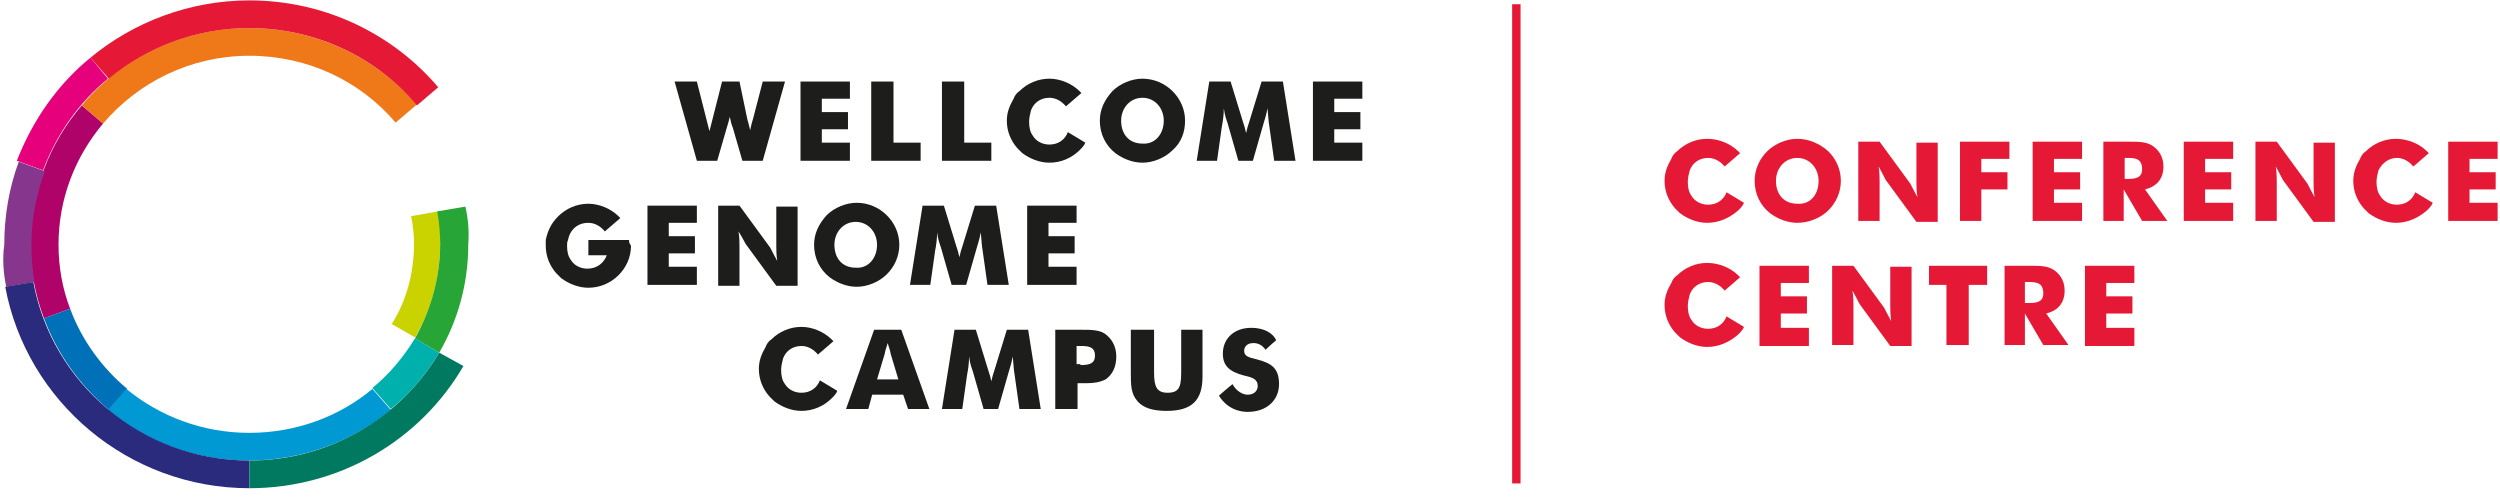
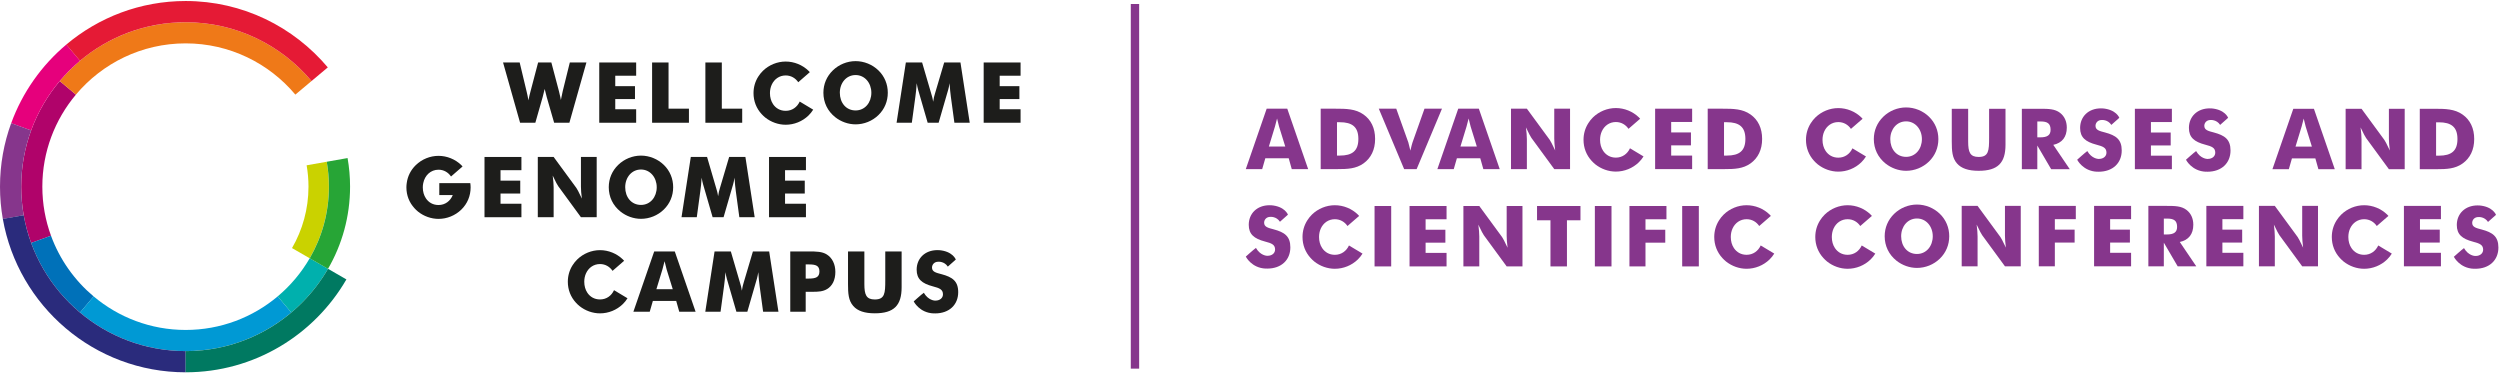
- <svg xmlns="http://www.w3.org/2000/svg" width="287px" height="57px" viewBox="0 0 287 57" version="1.1">
+ <svg xmlns="http://www.w3.org/2000/svg" width="288px" height="43px" viewBox="0 0 288 43" version="1.1">
  <defs />
  <g id="Symbols" stroke="none" stroke-width="1" fill="none" fill-rule="evenodd">
-     <g id="Header---L" transform="translate(-20, -20)">
-       <g id="Logo---landscape---M">
-         <g transform="translate(20, 20)">
-           <g id="logo">
-             <g id="Group">
-               <g id="Layer_1" transform="translate(173.8553, 0.374555)">
-                 <path d="M0.222,0.11 L0.222,55.125" id="Shape" stroke="#E51935" stroke-width="0.965" />
-                 <g id="Group" transform="translate(27.4215, 15.34288)" fill="#E51935">
-                   <path d="M8.608,8.439 C7.719,9.315 6.384,9.863 5.05,9.863 C3.938,9.863 2.826,9.425 1.936,8.767 C0.824,7.891 0.157,6.576 0.157,5.041 C0.157,3.726 0.713,2.521 1.602,1.644 C2.492,0.767 3.826,0.219 5.05,0.219 C6.384,0.219 7.607,0.767 8.608,1.644 C9.498,2.521 10.054,3.726 10.054,5.041 C10.054,6.356 9.498,7.562 8.608,8.439 L8.608,8.439 Z M7.496,5.041 C7.496,3.617 6.495,2.411 5.05,2.411 C3.604,2.411 2.603,3.617 2.603,5.041 C2.603,6.576 3.493,7.671 5.05,7.671 C6.607,7.781 7.496,6.576 7.496,5.041 L7.496,5.041 Z" id="Shape" />
-                   <path d="M12.055,0.548 L14.502,0.548 L17.949,5.26 C18.06,5.37 18.283,5.918 18.839,6.904 C18.728,6.137 18.728,5.589 18.728,5.151 L18.728,0.658 L21.174,0.658 L21.174,9.754 L18.728,9.754 L15.28,5.041 C15.169,4.932 14.947,4.384 14.391,3.397 C14.502,4.164 14.502,4.712 14.502,5.151 L14.502,9.644 L12.055,9.644 L12.055,0.548 L12.055,0.548 Z" id="Shape" />
-                   <polygon id="Shape" points="23.732 0.548 29.403 0.548 29.403 2.521 26.178 2.521 26.178 4.055 29.181 4.055 29.181 6.028 26.178 6.028 26.178 9.644 23.732 9.644" />
-                   <polygon id="Shape" points="32.072 0.548 37.743 0.548 37.743 2.521 34.518 2.521 34.518 4.055 37.521 4.055 37.521 6.028 34.518 6.028 34.518 7.562 37.743 7.562 37.743 9.644 32.072 9.644" />
-                   <path d="M40.301,0.548 L42.97,0.548 L43.081,0.548 C44.415,0.548 45.305,0.548 46.083,1.206 C46.751,1.753 47.084,2.521 47.084,3.397 C47.084,4.822 46.306,5.699 44.971,6.028 L47.529,9.644 L44.638,9.644 L42.525,6.028 L42.525,9.644 L40.19,9.644 L40.19,0.548 L40.301,0.548 Z M43.081,4.822 C44.193,4.822 44.638,4.493 44.638,3.726 C44.638,2.74 44.193,2.411 43.081,2.411 L42.636,2.411 L42.636,4.822 L43.081,4.822 L43.081,4.822 Z" id="Shape" />
-                   <polygon id="Shape" points="49.42 0.548 55.091 0.548 55.091 2.521 51.866 2.521 51.866 4.055 54.868 4.055 54.868 6.028 51.866 6.028 51.866 7.562 55.091 7.562 55.091 9.644 49.42 9.644" />
-                   <path d="M57.649,0.548 L60.095,0.548 L63.542,5.26 C63.653,5.37 63.876,5.918 64.432,6.904 C64.321,6.137 64.321,5.589 64.321,5.151 L64.321,0.658 L66.767,0.658 L66.767,9.754 L64.321,9.754 L60.873,5.041 C60.762,4.932 60.54,4.384 59.984,3.397 C60.095,4.164 60.095,4.712 60.095,5.151 L60.095,9.644 L57.649,9.644 L57.649,0.548 L57.649,0.548 Z" id="Shape" />
-                   <polygon id="Shape" points="79.778 0.548 85.449 0.548 85.449 2.521 82.224 2.521 82.224 4.055 85.227 4.055 85.227 6.028 82.224 6.028 82.224 7.562 85.449 7.562 85.449 9.644 79.778 9.644" />
-                   <polygon id="Shape" points="0.713 14.795 6.384 14.795 6.384 16.768 3.159 16.768 3.159 18.302 6.162 18.302 6.162 20.275 3.159 20.275 3.159 21.918 6.384 21.918 6.384 24.001 0.713 24.001" />
-                   <path d="M9.053,14.795 L11.499,14.795 L14.947,19.507 C15.058,19.617 15.28,20.165 15.836,21.151 C15.725,20.384 15.725,19.836 15.725,19.398 L15.725,14.905 L18.172,14.905 L18.172,24.001 L15.725,24.001 L12.278,19.288 C12.167,19.179 11.944,18.631 11.388,17.644 C11.499,18.411 11.499,18.959 11.499,19.398 L11.499,23.891 L9.053,23.891 L9.053,14.795 L9.053,14.795 Z" id="Shape" />
-                   <polygon id="Shape" points="22.175 16.987 20.173 16.987 20.173 14.795 26.845 14.795 26.845 16.987 24.733 16.987 24.733 23.891 22.175 23.891 22.175 16.987" />
-                   <path d="M28.958,14.795 L31.627,14.795 L31.738,14.795 C33.073,14.795 33.962,14.795 34.741,15.452 C35.408,16 35.742,16.768 35.742,17.644 C35.742,19.069 34.963,19.946 33.629,20.275 L36.186,23.891 L33.295,23.891 L31.182,20.275 L31.182,23.891 L28.847,23.891 L28.847,14.795 L28.958,14.795 Z M31.738,19.069 C32.85,19.069 33.295,18.74 33.295,17.973 C33.295,16.987 32.85,16.658 31.738,16.658 L31.182,16.658 L31.182,19.069 L31.738,19.069 L31.738,19.069 Z" id="Shape" />
-                   <polygon id="Shape" points="38.077 14.795 43.748 14.795 43.748 16.768 40.523 16.768 40.523 18.302 43.526 18.302 43.526 20.275 40.523 20.275 40.523 21.918 43.748 21.918 43.748 24.001 38.077 24.001" />
-                 </g>
-                 <path d="M24.353,21.699 C24.02,22.576 23.241,23.124 22.241,23.124 C21.351,23.124 20.684,22.686 20.35,22.138 C20.016,21.699 19.905,21.151 19.905,20.494 C19.905,20.055 20.016,19.617 20.128,19.179 C20.461,18.302 21.24,17.754 22.241,17.754 C23.019,17.754 23.686,18.192 24.131,18.74 L25.91,17.206 C25.799,17.096 25.799,17.096 25.688,16.987 C24.798,16.11 23.464,15.562 22.129,15.562 C20.795,15.562 19.572,16.11 18.682,16.987 C18.348,17.206 18.126,17.535 18.015,17.863 C17.57,18.631 17.236,19.398 17.236,20.384 C17.236,21.59 17.681,22.686 18.46,23.562 C18.682,23.781 18.793,23.891 19.016,24.11 C19.905,24.768 21.017,25.206 22.129,25.206 C23.464,25.206 24.687,24.658 25.688,23.781 C25.91,23.562 26.244,23.234 26.355,22.905 L24.353,21.699 L24.353,21.699 Z" id="Shape" fill="#E51935" />
-                 <path d="M24.353,35.946 C24.02,36.823 23.241,37.371 22.241,37.371 C21.351,37.371 20.684,36.933 20.35,36.385 C20.016,35.946 19.905,35.398 19.905,34.741 C19.905,34.302 20.016,33.864 20.128,33.426 C20.461,32.549 21.24,32.001 22.241,32.001 C23.019,32.001 23.686,32.439 24.131,32.987 L25.91,31.453 C25.799,31.343 25.799,31.343 25.688,31.234 C24.798,30.357 23.464,29.809 22.129,29.809 C20.795,29.809 19.572,30.357 18.682,31.234 C18.348,31.453 18.126,31.782 18.015,32.11 C17.57,32.878 17.236,33.645 17.236,34.631 C17.236,35.837 17.681,36.933 18.46,37.809 C18.682,38.028 18.793,38.138 19.016,38.357 C19.905,39.015 21.017,39.453 22.129,39.453 C23.464,39.453 24.687,38.905 25.688,38.028 C25.91,37.809 26.244,37.48 26.355,37.152 L24.353,35.946 L24.353,35.946 Z" id="Shape" fill="#E51935" />
-                 <path d="M103.418,21.699 C103.085,22.576 102.306,23.124 101.306,23.124 C100.416,23.124 99.749,22.686 99.415,22.138 C99.082,21.699 98.97,21.151 98.97,20.494 C98.97,20.055 99.082,19.617 99.193,19.179 C99.638,18.302 100.416,17.754 101.306,17.754 C102.084,17.754 102.751,18.192 103.196,18.74 L104.975,17.206 C104.864,17.096 104.864,17.096 104.753,16.987 C103.863,16.11 102.529,15.562 101.194,15.562 C99.86,15.562 98.637,16.11 97.747,16.987 C97.414,17.206 97.191,17.535 97.08,17.863 C96.635,18.631 96.301,19.398 96.301,20.384 C96.301,21.59 96.746,22.686 97.525,23.562 C97.747,23.781 97.858,23.891 98.081,24.11 C98.97,24.768 100.082,25.206 101.194,25.206 C102.529,25.206 103.752,24.658 104.753,23.781 C104.975,23.562 105.309,23.234 105.42,22.905 L103.418,21.699 L103.418,21.699 Z" id="Shape" fill="#E51935" />
-               </g>
-               <g id="Layer_2" transform="translate(62.65265, 8.76736)" fill="#1D1D1B">
-                 <g id="Group">
-                   <g transform="translate(11.12027, 0)" id="Shape">
-                     <path d="M12.01,4.868 C12.232,5.635 12.343,6.183 12.343,6.183 C12.455,5.635 12.566,5.197 12.677,4.868 L13.789,0.594 L16.347,0.594 L13.789,9.69 L11.454,9.69 L10.342,5.854 C10.231,5.635 10.119,5.197 10.008,4.649 C9.897,5.087 9.786,5.525 9.675,5.854 L8.563,9.69 L6.227,9.69 L3.67,0.594 L6.227,0.594 L7.339,4.977 C7.451,5.416 7.562,5.854 7.673,6.293 C7.784,5.854 7.895,5.416 8.007,4.977 L9.119,0.594 L11.12,0.594 L12.01,4.868 L12.01,4.868 Z" />
-                     <polygon points="18.126 0.594 23.797 0.594 23.797 2.566 20.572 2.566 20.572 4.101 23.575 4.101 23.575 6.073 20.572 6.073 20.572 7.608 23.797 7.608 23.797 9.69 18.126 9.69" />
-                     <polygon points="26.244 0.594 28.801 0.594 28.801 7.608 31.915 7.608 31.915 9.69 26.244 9.69" />
-                     <polygon points="34.362 0.594 36.919 0.594 36.919 7.608 40.033 7.608 40.033 9.69 34.362 9.69" />
-                     <path d="M60.828,8.484 C59.938,9.361 58.604,9.909 57.381,9.909 C56.269,9.909 55.157,9.471 54.267,8.813 C53.155,7.936 52.488,6.621 52.488,5.087 C52.488,3.772 53.044,2.676 53.933,1.69 C54.823,0.813 56.157,0.265 57.381,0.265 C58.715,0.265 59.938,0.813 60.828,1.69 C61.717,2.566 62.273,3.772 62.273,5.087 C62.273,6.402 61.829,7.608 60.828,8.484 L60.828,8.484 Z M59.827,5.087 C59.827,3.662 58.826,2.457 57.381,2.457 C55.935,2.457 54.934,3.662 54.934,5.087 C54.934,6.621 55.824,7.717 57.381,7.717 C58.826,7.827 59.827,6.621 59.827,5.087 L59.827,5.087 Z" />
-                     <path d="M72.504,9.69 L71.948,5.745 C71.837,5.197 71.837,4.539 71.726,3.662 C71.615,4.429 71.392,4.977 71.281,5.416 L70.058,9.69 L68.39,9.69 L67.166,5.416 C67.055,5.087 66.833,4.539 66.722,3.662 C66.722,4.429 66.61,5.197 66.499,5.745 L65.943,9.69 L63.608,9.69 L65.054,0.594 L67.5,0.594 L68.946,5.306 C69.057,5.635 69.168,5.964 69.279,6.512 C69.39,5.964 69.502,5.635 69.613,5.306 L71.058,0.594 L73.505,0.594 L74.951,9.69 L72.504,9.69 L72.504,9.69 Z" />
-                     <polygon points="76.952 0.594 82.624 0.594 82.624 2.566 79.399 2.566 79.399 4.101 82.401 4.101 82.401 6.073 79.399 6.073 79.399 7.608 82.624 7.608 82.624 9.69 76.952 9.69" />
-                     <polygon points="0.556 14.841 6.227 14.841 6.227 16.813 3.002 16.813 3.002 18.348 6.005 18.348 6.005 20.32 3.002 20.32 3.002 21.855 6.227 21.855 6.227 23.937 0.556 23.937" />
-                     <path d="M8.785,14.841 L11.12,14.841 L14.568,19.553 C14.679,19.663 14.901,20.211 15.457,21.197 C15.346,20.539 15.346,19.882 15.346,19.444 L15.346,14.95 L17.792,14.95 L17.792,24.046 L15.346,24.046 L11.899,19.334 C11.787,19.224 11.565,18.676 11.009,17.8 C11.12,18.457 11.12,19.115 11.12,19.553 L11.12,24.046 L8.674,24.046 L8.674,14.841 L8.785,14.841 Z" />
-                     <path d="M28.023,22.731 C27.133,23.608 25.799,24.156 24.576,24.156 C23.464,24.156 22.352,23.718 21.462,23.06 C20.35,22.183 19.683,20.868 19.683,19.334 C19.683,18.019 20.239,16.923 21.129,15.937 C22.018,15.06 23.353,14.512 24.576,14.512 C25.91,14.512 27.133,15.06 28.023,15.937 C28.913,16.813 29.469,18.019 29.469,19.334 C29.469,20.649 28.913,21.855 28.023,22.731 L28.023,22.731 Z M26.911,19.334 C26.911,17.909 25.91,16.704 24.465,16.704 C23.019,16.704 22.018,17.909 22.018,19.334 C22.018,20.868 22.908,21.964 24.465,21.964 C25.91,22.074 26.911,20.868 26.911,19.334 L26.911,19.334 Z" />
-                     <path d="M39.588,23.937 L39.032,19.992 C38.921,19.444 38.921,18.786 38.81,17.909 C38.699,18.676 38.476,19.224 38.365,19.663 L37.142,23.937 L35.474,23.937 L34.25,19.663 C34.139,19.334 33.917,18.786 33.806,17.909 C33.806,18.676 33.694,19.444 33.583,19.992 L33.027,23.937 L30.692,23.937 L32.138,14.841 L34.584,14.841 L36.03,19.553 C36.141,19.882 36.252,20.211 36.363,20.759 C36.474,20.211 36.586,19.882 36.697,19.553 L38.143,14.841 L40.589,14.841 L42.035,23.937 L39.588,23.937 L39.588,23.937 Z" />
-                     <polygon points="44.147 14.841 49.819 14.841 49.819 16.813 46.594 16.813 46.594 18.348 49.596 18.348 49.596 20.32 46.594 20.32 46.594 21.855 49.819 21.855 49.819 23.937 44.147 23.937" />
-                     <path d="M26.577,29.088 L29.691,29.088 L32.916,38.184 L30.47,38.184 L29.914,36.54 L26.355,36.54 L25.91,38.184 L23.353,38.184 L26.577,29.088 L26.577,29.088 Z M29.358,34.786 L28.468,31.827 C28.468,31.718 28.357,31.28 28.134,30.622 C27.912,31.28 27.801,31.718 27.801,31.827 L26.911,34.786 L29.358,34.786 L29.358,34.786 Z" />
-                     <path d="M43.258,38.184 L42.702,34.238 C42.591,33.691 42.591,33.033 42.479,32.156 C42.368,32.923 42.146,33.471 42.035,33.91 L40.811,38.184 L39.143,38.184 L37.92,33.91 C37.809,33.581 37.586,33.033 37.475,32.156 C37.475,32.923 37.364,33.691 37.253,34.238 L36.697,38.184 L34.362,38.184 L35.807,29.088 L38.254,29.088 L39.699,33.8 C39.811,34.129 39.922,34.458 40.033,35.006 C40.144,34.458 40.255,34.129 40.367,33.8 L41.812,29.088 L44.259,29.088 L45.704,38.184 L43.258,38.184 L43.258,38.184 Z" />
-                     <path d="M47.372,38.184 L47.372,29.088 L50.041,29.088 L50.264,29.088 C51.376,29.088 52.376,29.088 53.044,29.526 C53.822,30.074 54.378,30.951 54.378,32.156 C54.378,33.362 53.933,34.238 53.155,34.786 C52.488,35.115 51.82,35.225 50.931,35.225 L50.375,35.225 L49.93,35.225 L49.93,38.184 L47.372,38.184 L47.372,38.184 Z M50.264,33.143 C51.376,33.143 51.932,32.923 51.932,32.047 C51.932,31.17 51.376,30.951 50.375,30.951 L49.819,30.951 L49.819,33.033 L50.264,33.033 L50.264,33.143 Z" />
-                     <path d="M58.715,29.088 L58.715,32.923 L58.715,34.019 C58.715,35.663 59.049,36.321 60.272,36.321 C61.829,36.321 61.829,35.334 61.829,33.471 L61.829,32.923 L61.829,29.088 L64.275,29.088 L64.275,32.923 L64.275,34.458 C64.275,37.197 63.052,38.403 60.161,38.403 C58.604,38.403 57.492,38.074 56.825,37.307 C56.046,36.43 56.046,35.444 56.046,34.019 L56.046,32.923 L56.046,29.088 L58.715,29.088 L58.715,29.088 Z" />
-                   </g>
-                   <path d="M81.623,32.485 C80.733,32.266 80.177,32.156 80.177,31.499 C80.177,31.06 80.511,30.622 81.178,30.622 C81.178,30.622 82.068,30.512 82.624,31.389 C83.068,30.951 83.847,30.293 83.847,30.293 C83.847,30.293 83.402,28.978 81.178,28.868 L81.178,28.868 L80.956,28.868 C79.065,28.868 77.731,30.074 77.731,31.827 C77.731,33.252 78.509,33.91 80.177,34.348 C81.178,34.567 81.734,34.786 81.734,35.554 C81.734,36.102 81.289,36.54 80.622,36.54 L80.511,36.54 L80.511,36.54 C80.511,36.54 79.51,36.54 78.843,35.334 C78.398,35.663 77.286,36.65 77.286,36.65 C77.286,36.65 78.175,38.403 80.4,38.513 L80.4,38.513 L80.622,38.513 C82.735,38.513 84.18,37.197 84.18,35.334 C84.18,33.471 83.291,32.923 81.623,32.485 L81.623,32.485 Z" id="Shape" />
-                   <path d="M59.938,6.402 C59.605,7.279 58.826,7.827 57.825,7.827 C56.936,7.827 56.269,7.388 55.935,6.84 C55.601,6.402 55.49,5.854 55.49,5.197 C55.49,4.758 55.601,4.32 55.713,3.881 C56.046,3.005 56.825,2.457 57.825,2.457 C58.604,2.457 59.271,2.895 59.716,3.443 L61.495,1.909 C61.384,1.799 61.384,1.799 61.273,1.69 C60.383,0.813 59.049,0.265 57.825,0.265 C56.491,0.265 55.268,0.813 54.378,1.69 C54.044,1.909 53.822,2.238 53.711,2.566 C53.266,3.334 52.932,4.101 52.932,5.087 C52.932,6.293 53.377,7.388 54.156,8.265 C54.378,8.484 54.489,8.594 54.712,8.813 C55.601,9.471 56.713,9.909 57.825,9.909 C59.16,9.909 60.383,9.361 61.273,8.484 C61.495,8.265 61.829,7.936 61.94,7.608 L59.938,6.402 L59.938,6.402 Z" id="Shape" />
-                   <path d="M31.47,34.896 C31.137,35.773 30.358,36.321 29.358,36.321 C28.468,36.321 27.801,35.882 27.467,35.334 C27.133,34.896 27.022,34.348 27.022,33.691 C27.022,33.252 27.133,32.814 27.245,32.375 C27.578,31.499 28.357,30.951 29.358,30.951 C30.136,30.951 30.803,31.389 31.248,31.937 L33.027,30.403 C32.916,30.293 32.916,30.293 32.805,30.184 C31.915,29.307 30.581,28.759 29.358,28.759 C28.023,28.759 26.8,29.307 25.91,30.184 C25.577,30.403 25.354,30.732 25.243,31.06 C24.798,31.827 24.465,32.595 24.465,33.581 C24.465,34.786 24.909,35.882 25.688,36.759 C25.91,36.978 26.021,37.088 26.244,37.307 C27.133,37.965 28.245,38.403 29.358,38.403 C30.692,38.403 31.915,37.855 32.805,36.978 C33.027,36.759 33.361,36.43 33.472,36.102 L31.47,34.896 L31.47,34.896 Z" id="Shape" />
-                   <path d="M9.563,18.786 L8.118,18.786 L7.117,18.786 L4.893,18.786 L4.893,20.539 L7.006,20.539 C6.672,21.416 5.894,22.074 4.782,22.074 C3.892,22.074 3.225,21.635 2.891,21.087 C2.558,20.649 2.446,20.101 2.446,19.444 C2.446,19.224 2.446,19.005 2.558,18.786 C2.78,17.58 3.67,16.813 4.893,16.813 C5.671,16.813 6.339,17.252 6.783,17.8 L8.563,16.265 C8.451,16.156 8.451,16.156 8.34,16.046 C7.451,15.169 6.116,14.622 4.893,14.622 C3.558,14.622 2.335,15.169 1.446,16.046 C0.667,16.813 0.222,17.69 0,18.786 L0,19.444 C0,20.649 0.445,21.745 1.223,22.622 C1.446,22.841 1.557,22.951 1.779,23.17 C2.669,23.827 3.781,24.266 4.893,24.266 C6.227,24.266 7.451,23.718 8.34,22.841 C9.23,21.964 9.786,20.759 9.786,19.444 C9.563,19.115 9.563,19.005 9.563,18.786 L9.563,18.786 Z" id="Shape" />
-                 </g>
-               </g>
-               <g id="Layer_3">
-                 <g id="Group">
-                   <path d="M5.05,36.54 L8.052,35.444 C7.163,33.143 6.718,30.622 6.718,28.101 C6.718,22.841 8.608,18.019 11.833,14.183 L9.387,12.101 C5.717,16.375 3.493,21.964 3.493,27.992 C3.493,31.06 4.049,33.91 5.05,36.54 L5.05,36.54 Z" id="Shape" fill="#B0036A" />
-                   <path d="M12.5,47.061 L14.613,44.65 C11.722,42.239 9.387,39.061 8.052,35.444 L5.05,36.54 C6.607,40.704 9.164,44.211 12.5,47.061 L12.5,47.061 Z" id="Shape" fill="#0071B9" />
-                   <path d="M28.625,3.224 C20.952,3.224 13.946,6.621 9.387,12.101 L11.833,14.183 C15.836,9.471 21.841,6.402 28.625,6.402 C35.408,6.402 41.413,9.361 45.416,14.074 L47.863,11.991 C43.303,6.731 36.409,3.224 28.625,3.224 L28.625,3.224 Z" id="Shape" fill="#EF7918" />
-                   <path d="M44.86,47.061 L42.747,44.65 C38.966,47.828 33.962,49.691 28.625,49.691 C23.287,49.691 18.394,47.828 14.502,44.65 L12.389,47.061 C16.726,50.677 22.397,52.869 28.513,52.869 C34.63,52.869 40.523,50.677 44.86,47.061 L44.86,47.061 Z" id="Shape" fill="#0099D4" />
-                   <path d="M50.42,40.485 L47.64,38.841 C46.306,41.033 44.638,43.006 42.747,44.54 L44.86,46.951 C47.084,45.198 48.975,42.896 50.42,40.485 L50.42,40.485 Z" id="Shape" fill="#00B0AD" />
-                   <path d="M50.309,24.266 L47.195,24.814 C47.418,25.909 47.529,26.896 47.529,27.992 C47.529,31.389 46.639,34.567 44.971,37.197 L47.64,38.732 C49.531,35.554 50.532,31.827 50.532,27.882 C50.643,26.786 50.532,25.471 50.309,24.266 L50.309,24.266 Z" id="Shape" fill="#CAD200" />
-                   <path d="M53.423,23.718 L50.198,24.266 C50.42,25.471 50.532,26.786 50.532,27.992 C50.532,31.937 49.42,35.663 47.64,38.841 L50.42,40.485 C52.533,36.869 53.756,32.595 53.756,28.101 C53.868,26.567 53.756,25.142 53.423,23.718 L53.423,23.718 Z" id="Shape" fill="#27A536" />
-                   <path d="M1.936,18.457 L4.938,19.553 C6.495,15.389 9.053,11.772 12.389,9.032 L10.387,6.621 C6.607,9.69 3.715,13.854 1.936,18.457 L1.936,18.457 Z" id="Shape" fill="#E6007C" />
-                   <path d="M0.713,32.923 L3.938,32.375 C3.715,30.951 3.604,29.526 3.604,28.101 C3.604,25.142 4.16,22.293 5.161,19.663 L2.158,18.567 C1.046,21.526 0.49,24.814 0.49,28.101 C0.268,29.745 0.379,31.28 0.713,32.923 L0.713,32.923 Z" id="Shape" fill="#86368C" />
-                   <path d="M28.625,56.047 L28.625,56.047 L28.625,52.869 L28.625,52.869 C16.281,52.869 5.939,43.992 3.826,32.375 L0.602,32.923 C3.048,46.074 14.724,56.047 28.625,56.047 L28.625,56.047 Z" id="Shape" fill="#2A2B7C" />
-                   <path d="M28.625,0.046 C21.73,0.046 15.28,2.566 10.387,6.621 L12.5,9.032 C16.837,5.416 22.508,3.224 28.625,3.224 C36.298,3.224 43.303,6.621 47.863,12.101 L50.309,10.019 C45.194,3.991 37.41,0.046 28.625,0.046 L28.625,0.046 Z" id="Shape" fill="#E51935" />
-                   <path d="M28.625,52.869 L28.625,56.047 C39.078,56.047 48.308,50.458 53.2,42.02 L50.42,40.485 C46.083,47.828 37.966,52.869 28.625,52.869 L28.625,52.869 Z" id="Shape" fill="#007961" />
-                 </g>
-               </g>
+     <g id="Header/---L" transform="translate(-20, -27)">
+       <g id="Header---L">
+         <g id="Logo/---landscape---M" transform="translate(20, 20)">
+           <g id="logo-landscape" transform="translate(0, 7)">
+             <g id="ACSC" transform="translate(143.28, 12.31418)" fill="#86368C">
+               <polygon id="Fill-9" points="40.448 18.377 42.365 18.377 42.365 11.417 40.448 11.417" />
+               <polygon id="Fill-11" points="44.432 11.417 48.695 11.417 48.695 12.945 46.28 12.945 46.28 14.152 48.558 14.152 48.558 15.641 46.28 15.641 46.28 18.376 44.432 18.376" />
+               <polygon id="Fill-12" points="50.508 18.377 52.425 18.377 52.425 11.417 50.508 11.417" />
+               <path d="M3.454,14.108 C2.823,13.943 2.347,13.836 2.347,13.341 C2.347,13.011 2.596,12.668 3.063,12.668 C3.063,12.668 3.765,12.6 4.171,13.233 C4.536,12.91 5.091,12.416 5.091,12.416 C5.091,12.416 4.745,11.444 3.117,11.328 L3.117,11.338 C3.07,11.334 3.025,11.328 2.978,11.328 C1.522,11.328 0.576,12.291 0.576,13.585 C0.576,14.672 1.188,15.177 2.442,15.508 C3.231,15.711 3.61,15.877 3.61,16.431 C3.61,16.84 3.269,17.152 2.743,17.152 L2.652,17.152 L2.652,17.148 C2.652,17.148 1.908,17.128 1.404,16.246 C1.098,16.465 0.236,17.246 0.236,17.246 C0.236,17.246 0.893,18.57 2.544,18.627 C2.544,18.625 2.544,18.622 2.545,18.618 C2.598,18.622 2.648,18.627 2.706,18.627 C4.339,18.627 5.368,17.627 5.368,16.179 C5.368,14.896 4.689,14.439 3.454,14.108" id="Fill-13" />
+               <path d="M12.121,15.964 C11.828,16.603 11.245,17.04 10.495,17.04 C9.854,17.04 9.348,16.736 9.032,16.261 C8.798,15.914 8.674,15.475 8.674,14.988 C8.674,14.633 8.744,14.301 8.875,14.013 C9.168,13.369 9.757,12.939 10.495,12.939 C11.112,12.939 11.626,13.246 11.95,13.723 L13.292,12.559 C13.241,12.505 13.196,12.453 13.143,12.4 C12.442,11.718 11.472,11.328 10.495,11.328 C9.523,11.328 8.566,11.718 7.861,12.4 C7.647,12.61 7.47,12.833 7.318,13.076 C6.96,13.641 6.77,14.291 6.77,14.988 C6.77,15.914 7.099,16.752 7.707,17.413 C7.836,17.553 7.972,17.687 8.124,17.81 C8.798,18.347 9.646,18.649 10.495,18.649 C11.472,18.649 12.429,18.267 13.143,17.575 C13.354,17.369 13.533,17.143 13.683,16.901 L12.121,15.964 Z" id="Fill-14" />
+               <path d="M59.554,15.963 C59.261,16.603 58.678,17.039 57.927,17.039 C57.286,17.039 56.781,16.736 56.464,16.261 C56.231,15.913 56.107,15.474 56.107,14.987 C56.107,14.632 56.176,14.3 56.308,14.012 C56.601,13.368 57.189,12.938 57.927,12.938 C58.545,12.938 59.059,13.245 59.382,13.722 L60.724,12.558 C60.674,12.504 60.629,12.452 60.575,12.399 C59.874,11.717 58.905,11.327 57.927,11.327 C56.955,11.327 55.998,11.717 55.294,12.399 C55.079,12.609 54.901,12.832 54.75,13.075 C54.392,13.64 54.201,14.29 54.201,14.987 C54.201,15.913 54.531,16.751 55.138,17.412 C55.269,17.552 55.403,17.687 55.556,17.809 C56.231,18.346 57.079,18.648 57.927,18.648 C58.905,18.648 59.862,18.266 60.575,17.574 C60.786,17.368 60.965,17.142 61.115,16.9 L59.554,15.963 Z" id="Fill-15" />
+               <path d="M79.374,14.9 C79.374,13.77 78.614,12.856 77.554,12.856 C76.484,12.856 75.733,13.761 75.733,14.9 C75.733,16.048 76.444,16.944 77.554,16.944 C78.634,16.944 79.374,16.039 79.374,14.9 M80.192,17.48 C79.481,18.171 78.527,18.55 77.554,18.55 C76.707,18.55 75.86,18.248 75.188,17.713 C74.312,17.012 73.835,16.02 73.835,14.9 C73.835,13.908 74.215,13.012 74.926,12.32 C75.626,11.639 76.581,11.25 77.554,11.25 C78.527,11.25 79.491,11.639 80.192,12.32 C80.902,13.012 81.272,13.917 81.272,14.9 C81.272,15.893 80.892,16.798 80.192,17.48" id="Fill-16" />
+               <path d="M82.707,11.405 L84.537,11.405 L87.165,14.988 C87.233,15.076 87.457,15.484 87.797,16.214 C87.73,15.669 87.691,15.211 87.691,14.841 L87.691,11.405 L89.511,11.405 L89.511,18.365 L87.691,18.365 L85.063,14.774 C84.994,14.685 84.771,14.287 84.429,13.557 C84.498,14.102 84.537,14.559 84.537,14.929 L84.537,18.365 L82.707,18.365 L82.707,11.405 Z" id="Fill-17" />
+               <polygon id="Fill-18" points="91.589 11.405 95.853 11.405 95.853 12.934 93.438 12.934 93.438 14.14 95.716 14.14 95.716 15.63 93.438 15.63 93.438 18.365 91.589 18.365" />
+               <polygon id="Fill-19" points="97.959 11.405 102.222 11.405 102.222 12.934 99.807 12.934 99.807 14.14 102.085 14.14 102.085 15.63 99.807 15.63 99.807 16.808 102.222 16.808 102.222 18.365 97.959 18.365" />
+               <path d="M106.343,14.696 C107.141,14.696 107.521,14.443 107.521,13.829 C107.521,13.099 107.161,12.866 106.372,12.866 L105.993,12.866 L105.993,14.696 L106.343,14.696 Z M104.211,11.405 L106.197,11.405 L106.313,11.405 C107.278,11.405 108.016,11.416 108.611,11.873 C109.117,12.262 109.389,12.856 109.389,13.577 C109.389,14.657 108.844,15.347 107.832,15.562 L109.73,18.365 L107.588,18.365 L105.993,15.639 L105.993,18.365 L104.211,18.365 L104.211,11.405 Z" id="Fill-20" />
+               <polygon id="Fill-21" points="110.892 11.405 115.155 11.405 115.155 12.934 112.74 12.934 112.74 14.14 115.018 14.14 115.018 15.63 112.74 15.63 112.74 16.808 115.155 16.808 115.155 18.365 110.892 18.365" />
+               <path d="M116.949,11.405 L118.779,11.405 L121.407,14.988 C121.475,15.076 121.699,15.484 122.039,16.214 C121.972,15.669 121.933,15.211 121.933,14.841 L121.933,11.405 L123.753,11.405 L123.753,18.365 L121.933,18.365 L119.305,14.774 C119.237,14.685 119.012,14.287 118.671,13.557 C118.74,14.102 118.779,14.559 118.779,14.929 L118.779,18.365 L116.949,18.365 L116.949,11.405 Z" id="Fill-22" />
+               <polygon id="Fill-23" points="133.652 11.405 137.915 11.405 137.915 12.934 135.501 12.934 135.501 14.14 137.779 14.14 137.779 15.63 135.501 15.63 135.501 16.808 137.915 16.808 137.915 18.365 133.652 18.365" />
+               <path d="M142.622,14.129 C141.991,13.964 141.516,13.857 141.516,13.362 C141.516,13.032 141.764,12.689 142.231,12.689 C142.231,12.689 142.933,12.621 143.34,13.253 C143.705,12.931 144.26,12.437 144.26,12.437 C144.26,12.437 143.913,11.465 142.286,11.349 L142.286,11.359 C142.238,11.355 142.194,11.349 142.147,11.349 C140.689,11.349 139.744,12.312 139.744,13.606 C139.744,14.692 140.357,15.198 141.61,15.529 C142.4,15.732 142.778,15.898 142.778,16.452 C142.778,16.861 142.437,17.173 141.912,17.173 L141.82,17.173 L141.82,17.169 C141.82,17.169 141.077,17.149 140.572,16.267 C140.267,16.486 139.404,17.267 139.404,17.267 C139.404,17.267 140.061,18.591 141.712,18.648 C141.712,18.646 141.712,18.643 141.713,18.639 C141.767,18.643 141.816,18.648 141.875,18.648 C143.507,18.648 144.536,17.648 144.536,16.2 C144.536,14.917 143.857,14.46 142.622,14.129" id="Fill-24" />
+               <path d="M71.192,15.964 C70.899,16.603 70.317,17.04 69.566,17.04 C68.925,17.04 68.42,16.736 68.103,16.261 C67.869,15.914 67.746,15.475 67.746,14.988 C67.746,14.633 67.815,14.301 67.946,14.013 C68.24,13.369 68.828,12.939 69.566,12.939 C70.184,12.939 70.698,13.246 71.022,13.723 L72.363,12.559 C72.313,12.505 72.267,12.453 72.214,12.4 C71.513,11.718 70.544,11.328 69.566,11.328 C68.594,11.328 67.637,11.718 66.933,12.4 C66.718,12.61 66.541,12.833 66.389,13.076 C66.031,13.641 65.841,14.291 65.841,14.988 C65.841,15.914 66.17,16.752 66.778,17.413 C66.908,17.553 67.043,17.687 67.195,17.81 C67.869,18.347 68.718,18.649 69.566,18.649 C70.544,18.649 71.5,18.267 72.214,17.575 C72.425,17.369 72.604,17.143 72.754,16.901 L71.192,15.964 Z" id="Fill-25" />
+               <path d="M130.695,15.964 C130.402,16.603 129.82,17.04 129.069,17.04 C128.428,17.04 127.923,16.736 127.606,16.261 C127.373,15.914 127.249,15.475 127.249,14.988 C127.249,14.633 127.318,14.301 127.45,14.013 C127.743,13.369 128.331,12.939 129.069,12.939 C129.687,12.939 130.201,13.246 130.525,13.723 L131.866,12.559 C131.816,12.505 131.77,12.453 131.717,12.4 C131.016,11.718 130.047,11.328 129.069,11.328 C128.097,11.328 127.14,11.718 126.436,12.4 C126.221,12.61 126.044,12.833 125.892,13.076 C125.534,13.641 125.344,14.291 125.344,14.988 C125.344,15.914 125.673,16.752 126.281,17.413 C126.411,17.553 126.545,17.687 126.698,17.81 C127.373,18.347 128.221,18.649 129.069,18.649 C130.047,18.649 131.004,18.267 131.717,17.575 C131.928,17.369 132.107,17.143 132.257,16.901 L130.695,15.964 Z" id="Fill-26" />
+               <path d="M78.123,3.712 C78.123,2.582 77.363,1.667 76.302,1.667 C75.232,1.667 74.481,2.573 74.481,3.712 C74.481,4.86 75.193,5.756 76.302,5.756 C77.382,5.756 78.123,4.851 78.123,3.712 M78.94,6.292 C78.23,6.982 77.276,7.362 76.302,7.362 C75.456,7.362 74.61,7.06 73.936,6.524 C73.061,5.824 72.584,4.832 72.584,3.712 C72.584,2.719 72.964,1.823 73.674,1.132 C74.375,0.45 75.33,0.062 76.302,0.062 C77.276,0.062 78.24,0.45 78.94,1.132 C79.651,1.823 80.02,2.728 80.02,3.712 C80.02,4.704 79.641,5.609 78.94,6.292" id="Fill-27" />
+               <path d="M83.452,0.217 L83.452,3.127 L83.452,3.993 C83.452,5.23 83.676,5.766 84.659,5.766 C85.817,5.766 85.865,5.046 85.865,3.556 L85.865,3.127 L85.865,0.217 L87.754,0.217 L87.754,3.176 L87.754,4.354 C87.754,6.457 86.869,7.362 84.659,7.362 C83.481,7.362 82.663,7.089 82.166,6.515 C81.612,5.882 81.564,5.064 81.564,3.974 L81.564,3.176 L81.564,0.217 L83.452,0.217 Z" id="Fill-28" />
+               <path d="M91.769,3.508 C92.567,3.508 92.947,3.255 92.947,2.641 C92.947,1.911 92.587,1.678 91.798,1.678 L91.419,1.678 L91.419,3.508 L91.769,3.508 Z M89.637,0.217 L91.623,0.217 L91.739,0.217 C92.704,0.217 93.443,0.227 94.037,0.685 C94.543,1.074 94.815,1.667 94.815,2.388 C94.815,3.468 94.27,4.159 93.258,4.373 L95.157,7.177 L93.014,7.177 L91.419,4.451 L91.419,7.177 L89.637,7.177 L89.637,0.217 Z" id="Fill-29" />
+               <polygon id="Fill-30" points="102.658 0.217 106.921 0.217 106.921 1.746 104.506 1.746 104.506 2.952 106.784 2.952 106.784 4.441 104.506 4.441 104.506 5.619 106.921 5.619 106.921 7.177 102.658 7.177" />
+               <path d="M123.05,4.578 L122.338,2.281 C122.31,2.174 122.232,1.863 122.106,1.347 C121.979,1.863 121.891,2.174 121.862,2.281 L121.161,4.578 L123.05,4.578 Z M120.909,0.217 L123.283,0.217 L125.687,7.177 L123.799,7.177 L123.449,5.931 L120.752,5.931 L120.393,7.177 L118.504,7.177 L120.909,0.217 Z" id="Fill-31" />
+               <path d="M126.937,0.217 L128.767,0.217 L131.394,3.799 C131.463,3.887 131.687,4.296 132.027,5.026 C131.96,4.481 131.921,4.023 131.921,3.653 L131.921,0.217 L133.741,0.217 L133.741,7.177 L131.921,7.177 L129.293,3.586 C129.224,3.497 129.001,3.099 128.659,2.368 C128.728,2.913 128.767,3.371 128.767,3.741 L128.767,7.177 L126.937,7.177 L126.937,0.217 Z" id="Fill-32" />
+               <path d="M137.679,5.619 C139.129,5.619 139.819,5.065 139.819,3.702 C139.819,2.32 139.109,1.775 137.679,1.775 L137.357,1.775 L137.357,5.619 L137.679,5.619 Z M135.479,0.217 L136.929,0.217 L137.153,0.217 C138.447,0.217 139.489,0.237 140.404,0.879 C141.28,1.492 141.748,2.455 141.748,3.702 C141.748,4.938 141.28,5.901 140.404,6.524 C139.538,7.138 138.574,7.177 137.415,7.177 L136.929,7.177 L135.479,7.177 L135.479,0.217 Z" id="Fill-33" />
+               <path d="M99.229,2.949 C98.597,2.784 98.122,2.677 98.122,2.183 C98.122,1.853 98.371,1.509 98.838,1.509 C98.838,1.509 99.539,1.442 99.946,2.074 C100.311,1.751 100.866,1.257 100.866,1.257 C100.866,1.257 100.52,0.285 98.892,0.169 L98.892,0.179 C98.844,0.175 98.8,0.169 98.753,0.169 C97.296,0.169 96.35,1.132 96.35,2.426 C96.35,3.513 96.963,4.019 98.217,4.349 C99.006,4.553 99.384,4.718 99.384,5.273 C99.384,5.681 99.043,5.993 98.518,5.993 L98.427,5.993 L98.427,5.989 C98.427,5.989 97.683,5.969 97.178,5.088 C96.873,5.306 96.01,6.087 96.01,6.087 C96.01,6.087 96.668,7.411 98.319,7.469 C98.319,7.466 98.319,7.463 98.32,7.459 C98.373,7.463 98.422,7.469 98.481,7.469 C100.114,7.469 101.143,6.468 101.143,5.021 C101.143,3.737 100.463,3.28 99.229,2.949" id="Fill-34" />
+               <path d="M111.763,2.949 C111.131,2.784 110.656,2.677 110.656,2.183 C110.656,1.853 110.904,1.509 111.372,1.509 C111.372,1.509 112.073,1.442 112.48,2.074 C112.845,1.751 113.4,1.257 113.4,1.257 C113.4,1.257 113.053,0.285 111.426,0.169 L111.426,0.179 C111.378,0.175 111.334,0.169 111.287,0.169 C109.83,0.169 108.884,1.132 108.884,2.426 C108.884,3.513 109.497,4.019 110.75,4.349 C111.54,4.553 111.918,4.718 111.918,5.273 C111.918,5.681 111.577,5.993 111.052,5.993 L110.96,5.993 L110.96,5.989 C110.96,5.989 110.217,5.969 109.712,5.088 C109.407,5.306 108.544,6.087 108.544,6.087 C108.544,6.087 109.201,7.411 110.852,7.469 C110.852,7.466 110.852,7.463 110.853,7.459 C110.907,7.463 110.956,7.469 111.015,7.469 C112.647,7.469 113.676,6.468 113.676,5.021 C113.676,3.737 112.997,3.28 111.763,2.949" id="Fill-35" />
+               <path d="M70.12,4.774 C69.827,5.414 69.244,5.849 68.493,5.849 C67.853,5.849 67.347,5.546 67.031,5.072 C66.797,4.724 66.673,4.285 66.673,3.798 C66.673,3.443 66.743,3.111 66.874,2.823 C67.167,2.179 67.756,1.749 68.493,1.749 C69.111,1.749 69.625,2.056 69.948,2.533 L71.29,1.369 C71.24,1.315 71.195,1.262 71.141,1.21 C70.441,0.528 69.471,0.138 68.493,0.138 C67.521,0.138 66.565,0.528 65.86,1.21 C65.646,1.42 65.469,1.642 65.317,1.886 C64.959,2.451 64.769,3.101 64.769,3.798 C64.769,4.724 65.098,5.562 65.705,6.223 C65.835,6.363 65.971,6.497 66.122,6.62 C66.797,7.156 67.645,7.458 68.493,7.458 C69.471,7.458 70.428,7.077 71.141,6.384 C71.352,6.179 71.532,5.953 71.681,5.711 L70.12,4.774 Z" id="Fill-36" />
+               <path d="M4.782,4.568 L4.07,2.27 C4.042,2.164 3.964,1.853 3.837,1.337 C3.711,1.853 3.623,2.164 3.594,2.27 L2.893,4.568 L4.782,4.568 Z M2.64,0.207 L5.014,0.207 L7.419,7.167 L5.531,7.167 L5.18,5.921 L2.483,5.921 L2.124,7.167 L0.236,7.167 L2.64,0.207 Z" id="Fill-37" />
+               <path d="M11.063,5.609 C12.514,5.609 13.204,5.055 13.204,3.692 C13.204,2.31 12.494,1.765 11.063,1.765 L10.742,1.765 L10.742,5.609 L11.063,5.609 Z M8.863,0.207 L10.314,0.207 L10.538,0.207 C11.832,0.207 12.874,0.227 13.789,0.869 C14.664,1.482 15.132,2.446 15.132,3.692 C15.132,4.928 14.664,5.891 13.789,6.515 C12.923,7.128 11.958,7.167 10.8,7.167 L10.314,7.167 L8.863,7.167 L8.863,0.207 Z" id="Fill-38" />
+               <path d="M15.556,0.207 L17.57,0.207 L18.962,4.101 C18.991,4.179 19.069,4.491 19.196,5.036 C19.322,4.491 19.409,4.179 19.439,4.101 L20.821,0.207 L22.836,0.207 L19.917,7.167 L18.476,7.167 L15.556,0.207 Z" id="Fill-39" />
+               <path d="M26.851,4.568 L26.139,2.27 C26.111,2.164 26.033,1.853 25.906,1.337 C25.78,1.853 25.692,2.164 25.663,2.27 L24.962,4.568 L26.851,4.568 Z M24.709,0.207 L27.083,0.207 L29.488,7.167 L27.6,7.167 L27.249,5.921 L24.553,5.921 L24.193,7.167 L22.305,7.167 L24.709,0.207 Z" id="Fill-40" />
+               <polygon id="Fill-3" points="15.069 18.377 16.986 18.377 16.986 11.417 15.069 11.417" />
+               <polygon id="Fill-4" points="19.1 11.417 23.363 11.417 23.363 12.945 20.949 12.945 20.949 14.152 23.227 14.152 23.227 15.641 20.949 15.641 20.949 16.819 23.363 16.819 23.363 18.376 19.1 18.376" />
+               <path d="M30.786,0.207 L32.616,0.207 L35.244,3.789 C35.312,3.877 35.536,4.286 35.877,5.016 C35.809,4.471 35.77,4.013 35.77,3.643 L35.77,0.207 L37.59,0.207 L37.59,7.167 L35.77,7.167 L33.142,3.576 C33.074,3.487 32.849,3.089 32.508,2.359 C32.577,2.904 32.616,3.361 32.616,3.731 L32.616,7.167 L30.786,7.167 L30.786,0.207 Z" id="Fill-41" />
+               <polygon id="Fill-42" points="47.391 0.207 51.654 0.207 51.654 1.736 49.24 1.736 49.24 2.942 51.518 2.942 51.518 4.431 49.24 4.431 49.24 5.609 51.654 5.609 51.654 7.167 47.391 7.167" />
+               <path d="M55.649,5.609 C57.099,5.609 57.789,5.055 57.789,3.692 C57.789,2.31 57.079,1.765 55.649,1.765 L55.327,1.765 L55.327,5.609 L55.649,5.609 Z M53.448,0.207 L54.899,0.207 L55.123,0.207 C56.417,0.207 57.459,0.227 58.374,0.869 C59.249,1.482 59.717,2.446 59.717,3.692 C59.717,4.928 59.249,5.891 58.374,6.515 C57.508,7.128 56.544,7.167 55.385,7.167 L54.899,7.167 L53.448,7.167 L53.448,0.207 Z" id="Fill-43" />
+               <path d="M44.494,4.768 C44.201,5.408 43.618,5.844 42.867,5.844 C42.227,5.844 41.721,5.54 41.405,5.066 C41.171,4.719 41.047,4.279 41.047,3.792 C41.047,3.438 41.117,3.106 41.248,2.818 C41.541,2.174 42.13,1.743 42.867,1.743 C43.485,1.743 43.999,2.051 44.323,2.527 L45.664,1.363 C45.614,1.31 45.569,1.257 45.515,1.204 C44.814,0.523 43.845,0.133 42.867,0.133 C41.895,0.133 40.938,0.523 40.234,1.204 C40.02,1.414 39.842,1.637 39.691,1.881 C39.332,2.446 39.142,3.096 39.142,3.792 C39.142,4.719 39.471,5.557 40.079,6.218 C40.209,6.357 40.344,6.491 40.496,6.614 C41.171,7.151 42.019,7.453 42.867,7.453 C43.845,7.453 44.802,7.071 45.515,6.379 C45.726,6.174 45.905,5.948 46.055,5.706 L44.494,4.768 Z" id="Fill-44" />
+               <path d="M25.304,11.417 L27.134,11.417 L29.762,14.999 C29.83,15.087 30.054,15.495 30.394,16.226 C30.327,15.681 30.288,15.223 30.288,14.853 L30.288,11.417 L32.108,11.417 L32.108,18.376 L30.288,18.376 L27.66,14.786 C27.591,14.697 27.368,14.298 27.026,13.568 C27.095,14.113 27.134,14.57 27.134,14.94 L27.134,18.376 L25.304,18.376 L25.304,11.417 Z" id="Fill-5" />
+               <polygon id="Fill-7" points="35.334 13.062 33.787 13.062 33.787 11.417 38.79 11.417 38.79 13.062 37.232 13.062 37.232 18.377 35.334 18.377" />
+             </g>
+             <path d="M130.749,0.461 L130.749,42.467" id="Stroke-1" stroke="#86368C" stroke-width="0.965" />
+             <g id="WGC" transform="translate(46.8, 6.914177)" fill="#1D1D1B">
+               <path d="M17.589,3.585 C17.754,4.207 17.804,4.556 17.813,4.605 C17.9,4.167 17.968,3.828 18.026,3.585 L18.842,0.284 L20.755,0.284 L18.793,7.226 L17.036,7.226 L16.182,4.265 C16.133,4.09 16.055,3.779 15.948,3.333 C15.861,3.692 15.793,4.002 15.716,4.265 L14.871,7.226 L13.114,7.226 L11.152,0.284 L13.066,0.284 L13.861,3.605 C13.948,3.954 14.016,4.304 14.075,4.644 C14.143,4.285 14.23,3.935 14.318,3.605 L15.191,0.284 L16.716,0.284 L17.589,3.585 Z" id="Fill-46" />
+               <polygon id="Fill-47" points="22.234 0.284 26.486 0.284 26.486 1.809 24.078 1.809 24.078 3.012 26.35 3.012 26.35 4.498 24.078 4.498 24.078 5.672 26.486 5.672 26.486 7.226 22.234 7.226" />
+               <polygon id="Fill-48" points="28.322 0.284 30.216 0.284 30.216 5.604 32.565 5.604 32.565 7.226 28.322 7.226" />
+               <polygon id="Fill-49" points="34.46 0.284 36.353 0.284 36.353 5.604 38.702 5.604 38.702 7.226 34.46 7.226" />
+               <path d="M53.58,3.77 C53.58,2.643 52.823,1.731 51.765,1.731 C50.697,1.731 49.949,2.634 49.949,3.77 C49.949,4.916 50.658,5.809 51.765,5.809 C52.843,5.809 53.58,4.905 53.58,3.77 M54.397,6.342 C53.687,7.032 52.736,7.411 51.765,7.411 C50.92,7.411 50.076,7.109 49.406,6.576 C48.532,5.877 48.056,4.886 48.056,3.77 C48.056,2.779 48.435,1.886 49.143,1.197 C49.842,0.517 50.794,0.128 51.765,0.128 C52.736,0.128 53.698,0.517 54.397,1.197 C55.104,1.886 55.474,2.789 55.474,3.77 C55.474,4.761 55.096,5.663 54.397,6.342" id="Fill-50" />
+               <path d="M63.146,7.226 L62.738,4.226 C62.68,3.809 62.631,3.295 62.593,2.673 C62.496,3.285 62.35,3.701 62.272,3.974 L61.33,7.226 L60.068,7.226 L59.127,3.974 C59.048,3.701 58.903,3.285 58.806,2.673 C58.767,3.295 58.709,3.809 58.651,4.226 L58.243,7.226 L56.486,7.226 L57.554,0.284 L59.428,0.284 L60.476,3.866 C60.544,4.09 60.641,4.391 60.699,4.808 C60.748,4.42 60.835,4.109 60.912,3.857 L61.971,0.284 L63.845,0.284 L64.913,7.226 L63.146,7.226 Z" id="Fill-51" />
+               <polygon id="Fill-52" points="66.519 0.284 70.77 0.284 70.77 1.809 68.363 1.809 68.363 3.012 70.634 3.012 70.634 4.498 68.363 4.498 68.363 5.672 70.77 5.672 70.77 7.226 66.519 7.226" />
+               <polygon id="Fill-53" points="9.015 11.168 13.268 11.168 13.268 12.692 10.86 12.692 10.86 13.896 13.133 13.896 13.133 15.381 10.86 15.381 10.86 16.556 13.268 16.556 13.268 18.11 9.015 18.11" />
+               <path d="M15.154,11.168 L16.979,11.168 L19.6,14.741 C19.668,14.828 19.891,15.236 20.23,15.964 C20.163,15.421 20.124,14.964 20.124,14.595 L20.124,11.168 L21.939,11.168 L21.939,18.11 L20.124,18.11 L17.503,14.527 C17.435,14.44 17.212,14.042 16.872,13.313 C16.939,13.858 16.979,14.314 16.979,14.682 L16.979,18.11 L15.154,18.11 L15.154,11.168 Z" id="Fill-54" />
+               <path d="M28.855,14.654 C28.855,13.527 28.098,12.614 27.04,12.614 C25.971,12.614 25.224,13.518 25.224,14.654 C25.224,15.799 25.933,16.693 27.04,16.693 C28.117,16.693 28.855,15.789 28.855,14.654 M29.671,17.225 C28.962,17.916 28.01,18.295 27.04,18.295 C26.194,18.295 25.35,17.992 24.681,17.459 C23.806,16.76 23.33,15.77 23.33,14.654 C23.33,13.663 23.709,12.77 24.418,12.081 C25.117,11.401 26.069,11.012 27.04,11.012 C28.01,11.012 28.972,11.401 29.671,12.081 C30.379,12.77 30.749,13.673 30.749,14.654 C30.749,15.644 30.37,16.547 29.671,17.225" id="Fill-55" />
+               <path d="M38.372,18.11 L37.965,15.11 C37.906,14.692 37.857,14.178 37.819,13.557 C37.722,14.168 37.576,14.585 37.498,14.857 L36.556,18.11 L35.294,18.11 L34.352,14.857 C34.276,14.585 34.129,14.168 34.032,13.557 C33.994,14.178 33.935,14.692 33.877,15.11 L33.47,18.11 L31.711,18.11 L32.78,11.168 L34.654,11.168 L35.702,14.75 C35.77,14.974 35.867,15.275 35.925,15.692 C35.975,15.304 36.061,14.993 36.139,14.741 L37.198,11.168 L39.071,11.168 L40.139,18.11 L38.372,18.11 Z" id="Fill-56" />
+               <polygon id="Fill-57" points="41.792 11.168 46.045 11.168 46.045 12.692 43.637 12.692 43.637 13.896 45.908 13.896 45.908 15.381 43.637 15.381 43.637 16.556 46.045 16.556 46.045 18.11 41.792 18.11" />
+               <path d="M30.701,26.4 L29.992,24.11 C29.963,24.003 29.885,23.693 29.759,23.177 C29.633,23.693 29.545,24.003 29.516,24.11 L28.817,26.4 L30.701,26.4 Z M28.564,22.051 L30.934,22.051 L33.332,28.994 L31.449,28.994 L31.099,27.751 L28.41,27.751 L28.05,28.994 L26.167,28.994 L28.564,22.051 Z" id="Fill-58" />
+               <path d="M41.11,28.994 L40.703,25.993 C40.644,25.576 40.596,25.061 40.557,24.44 C40.46,25.051 40.314,25.468 40.236,25.741 L39.295,28.994 L38.032,28.994 L37.091,25.741 C37.012,25.468 36.867,25.051 36.77,24.44 C36.732,25.061 36.673,25.576 36.615,25.993 L36.208,28.994 L34.45,28.994 L35.518,22.051 L37.392,22.051 L38.441,25.633 C38.508,25.857 38.605,26.158 38.663,26.575 C38.713,26.187 38.8,25.877 38.877,25.624 L39.936,22.051 L41.809,22.051 L42.877,28.994 L41.11,28.994 Z" id="Fill-59" />
+               <path d="M46.375,25.177 C47.181,25.177 47.598,25.021 47.598,24.353 C47.598,23.683 47.161,23.547 46.394,23.547 L46.016,23.547 L46.016,25.177 L46.375,25.177 Z M44.238,28.994 L44.238,22.051 L46.219,22.051 L46.356,22.051 C47.229,22.051 47.919,22.06 48.462,22.41 C49.074,22.799 49.433,23.518 49.433,24.41 C49.433,25.333 49.093,26.023 48.472,26.39 C47.997,26.673 47.462,26.701 46.811,26.701 L46.356,26.701 L46.016,26.701 L46.016,28.994 L44.238,28.994 Z" id="Fill-60" />
+               <path d="M52.775,22.051 L52.775,24.955 L52.775,25.818 C52.775,27.051 52.999,27.585 53.978,27.585 C55.133,27.585 55.183,26.866 55.183,25.382 L55.183,24.955 L55.183,22.051 L57.067,22.051 L57.067,25.002 L57.067,26.178 C57.067,28.274 56.182,29.179 53.978,29.179 C52.803,29.179 51.989,28.906 51.493,28.333 C50.94,27.702 50.891,26.885 50.891,25.799 L50.891,25.002 L50.891,22.051 L52.775,22.051 Z" id="Fill-61" />
+               <path d="M61.674,24.675 C61.042,24.51 60.567,24.404 60.567,23.91 C60.567,23.579 60.817,23.238 61.283,23.238 C61.283,23.238 61.984,23.171 62.389,23.8 C62.754,23.478 63.309,22.986 63.309,22.986 C63.309,22.986 62.962,22.014 61.337,21.899 L61.337,21.908 C61.289,21.905 61.245,21.899 61.198,21.899 C59.742,21.899 58.799,22.86 58.799,24.152 C58.799,25.238 59.411,25.743 60.663,26.073 C61.451,26.277 61.829,26.442 61.829,26.995 C61.829,27.403 61.489,27.715 60.964,27.715 L60.872,27.715 L60.872,27.712 C60.872,27.712 60.13,27.691 59.625,26.811 C59.32,27.03 58.459,27.808 58.459,27.808 C58.459,27.808 59.114,29.131 60.764,29.19 C60.764,29.187 60.764,29.183 60.766,29.18 C60.819,29.183 60.867,29.19 60.926,29.19 C62.557,29.19 63.585,28.189 63.585,26.744 C63.585,25.461 62.907,25.006 61.674,24.675" id="Fill-62" />
+               <path d="M45.327,4.786 C45.035,5.424 44.455,5.853 43.711,5.853 C43.074,5.853 42.568,5.554 42.254,5.082 C42.024,4.736 41.898,4.3 41.898,3.814 C41.898,3.463 41.97,3.134 42.1,2.848 C42.392,2.207 42.975,1.777 43.711,1.777 C44.325,1.777 44.836,2.084 45.157,2.559 L46.49,1.399 C46.44,1.349 46.394,1.293 46.342,1.243 C45.646,0.564 44.682,0.176 43.711,0.176 C42.743,0.176 41.79,0.564 41.091,1.243 C40.88,1.45 40.701,1.674 40.55,1.914 C40.194,2.477 40.005,3.121 40.005,3.814 C40.005,4.736 40.333,5.57 40.938,6.228 C41.067,6.365 41.201,6.499 41.353,6.622 C42.024,7.155 42.867,7.456 43.711,7.456 C44.682,7.456 45.634,7.076 46.342,6.388 C46.552,6.184 46.728,5.958 46.88,5.719 L45.327,4.786 Z" id="Fill-63" />
+               <path d="M23.935,26.513 C23.645,27.153 23.066,27.582 22.32,27.582 C21.683,27.582 21.178,27.283 20.864,26.81 C20.633,26.465 20.507,26.027 20.507,25.544 C20.507,25.19 20.577,24.863 20.708,24.576 C20.999,23.934 21.583,23.504 22.32,23.504 C22.932,23.504 23.444,23.811 23.766,24.288 L25.099,23.128 C25.05,23.076 25.004,23.022 24.952,22.972 C24.254,22.293 23.292,21.903 22.32,21.903 C21.351,21.903 20.399,22.293 19.701,22.972 C19.488,23.178 19.311,23.403 19.159,23.643 C18.803,24.204 18.614,24.85 18.614,25.544 C18.614,26.465 18.942,27.297 19.548,27.957 C19.675,28.094 19.809,28.227 19.963,28.349 C20.632,28.882 21.477,29.185 22.32,29.185 C23.292,29.185 24.243,28.805 24.952,28.115 C25.161,27.913 25.338,27.687 25.488,27.446 L23.935,26.513 Z" id="Fill-64" />
+               <path d="M7.379,14.18 L6.249,14.18 L5.476,14.18 L3.806,14.18 L3.806,15.557 L5.359,15.557 C5.083,16.238 4.488,16.704 3.718,16.704 C3.078,16.704 2.577,16.406 2.263,15.934 C2.033,15.59 1.906,15.153 1.906,14.67 C1.906,14.5 1.925,14.335 1.958,14.18 C2.138,13.289 2.812,12.636 3.718,12.636 C4.327,12.636 4.836,12.943 5.158,13.418 L6.486,12.262 C6.439,12.209 6.393,12.155 6.341,12.104 C5.644,11.427 4.684,11.04 3.718,11.04 C2.748,11.04 1.8,11.427 1.103,12.104 C0.514,12.677 0.159,13.388 0.055,14.18 C0.032,14.34 0.017,14.504 0.017,14.67 C0.017,15.59 0.346,16.419 0.949,17.075 C1.077,17.214 1.211,17.346 1.364,17.469 C2.031,18 2.874,18.301 3.718,18.301 C4.684,18.301 5.634,17.922 6.341,17.235 C7.039,16.558 7.416,15.658 7.416,14.67 C7.416,14.504 7.401,14.341 7.379,14.18" id="Fill-65" />
+             </g>
+             <g id="circle" transform="translate(0, 0.074177)">
+               <path d="M3.589,27.913 L5.876,27.08 C5.23,25.317 4.877,23.412 4.877,21.43 C4.877,17.394 6.336,13.694 8.747,10.824 L6.884,9.26 C4.115,12.553 2.444,16.799 2.444,21.43 C2.444,23.706 2.849,25.89 3.589,27.913" id="Fill-66" fill="#B0036A" />
+               <path d="M9.221,35.934 L10.783,34.071 C8.587,32.225 6.877,29.82 5.873,27.076 L3.587,27.908 C4.735,31.058 6.701,33.818 9.221,35.934" id="Fill-67" fill="#0071B9" />
+               <path d="M21.387,2.487 C15.568,2.487 10.358,5.123 6.879,9.263 L8.743,10.828 C11.775,7.22 16.316,4.922 21.387,4.922 C26.453,4.922 30.995,7.218 34.025,10.824 L35.889,9.26 C32.41,5.121 27.202,2.487 21.387,2.487" id="Fill-68" fill="#EF7918" />
+               <path d="M33.559,35.929 L31.995,34.066 C29.124,36.481 25.422,37.936 21.386,37.936 C17.351,37.936 13.651,36.481 10.78,34.066 L9.217,35.932 C12.511,38.701 16.757,40.371 21.386,40.371 C26.017,40.371 30.264,38.697 33.559,35.929" id="Fill-69" fill="#0099D4" />
+               <path d="M37.788,30.892 L35.681,29.676 C34.714,31.347 33.462,32.833 31.991,34.066 L33.556,35.932 C35.242,34.514 36.679,32.809 37.788,30.892" id="Fill-70" fill="#00B0AD" />
+               <path d="M37.636,18.559 L35.323,18.969 C35.464,19.767 35.538,20.589 35.538,21.429 C35.538,24.005 34.846,26.422 33.64,28.504 L35.674,29.677 C37.081,27.249 37.887,24.432 37.887,21.429 C37.887,20.448 37.8,19.492 37.636,18.559" id="Fill-71" fill="#CAD200" />
+               <path d="M40.041,18.134 L37.642,18.559 C37.806,19.491 37.894,20.448 37.894,21.429 C37.894,24.433 37.087,27.253 35.679,29.682 L37.785,30.897 C39.402,28.111 40.328,24.875 40.328,21.429 C40.328,20.304 40.228,19.206 40.041,18.134" id="Fill-72" fill="#27A536" />
+               <path d="M1.288,14.12 L3.583,14.955 C4.733,11.805 6.697,9.044 9.217,6.927 L7.645,5.054 C4.799,7.446 2.584,10.565 1.288,14.12" id="Fill-73" fill="#E6007C" />
+               <path d="M0.325,25.151 L2.729,24.725 C2.543,23.654 2.444,22.554 2.444,21.429 C2.444,19.155 2.847,16.972 3.587,14.95 L1.288,14.115 C0.455,16.397 0,18.861 0,21.429 C0,22.699 0.113,23.94 0.325,25.151" id="Fill-74" fill="#86368C" />
+               <path d="M21.387,42.815 L21.393,42.815 L21.391,40.372 L21.387,40.372 C12.063,40.372 4.293,33.601 2.729,24.72 L0.325,25.141 C2.086,35.171 10.86,42.815 21.387,42.815" id="Fill-75" fill="#2A2B7C" />
+               <path d="M21.387,0.043 C16.155,0.043 11.36,1.93 7.64,5.058 L9.213,6.93 C12.509,4.159 16.753,2.487 21.387,2.487 C27.202,2.487 32.41,5.121 35.889,9.26 L37.762,7.69 C33.833,3.018 27.951,0.043 21.387,0.043" id="Fill-76" fill="#E51A35" />
+               <path d="M21.387,40.372 L21.387,42.815 C29.289,42.815 36.204,38.506 39.905,32.114 L37.788,30.892 C34.511,36.555 28.385,40.372 21.387,40.372" id="Fill-77" fill="#007961" />
            </g>
          </g>
        </g>
      </g>
    </g>
  </g>
</svg>
